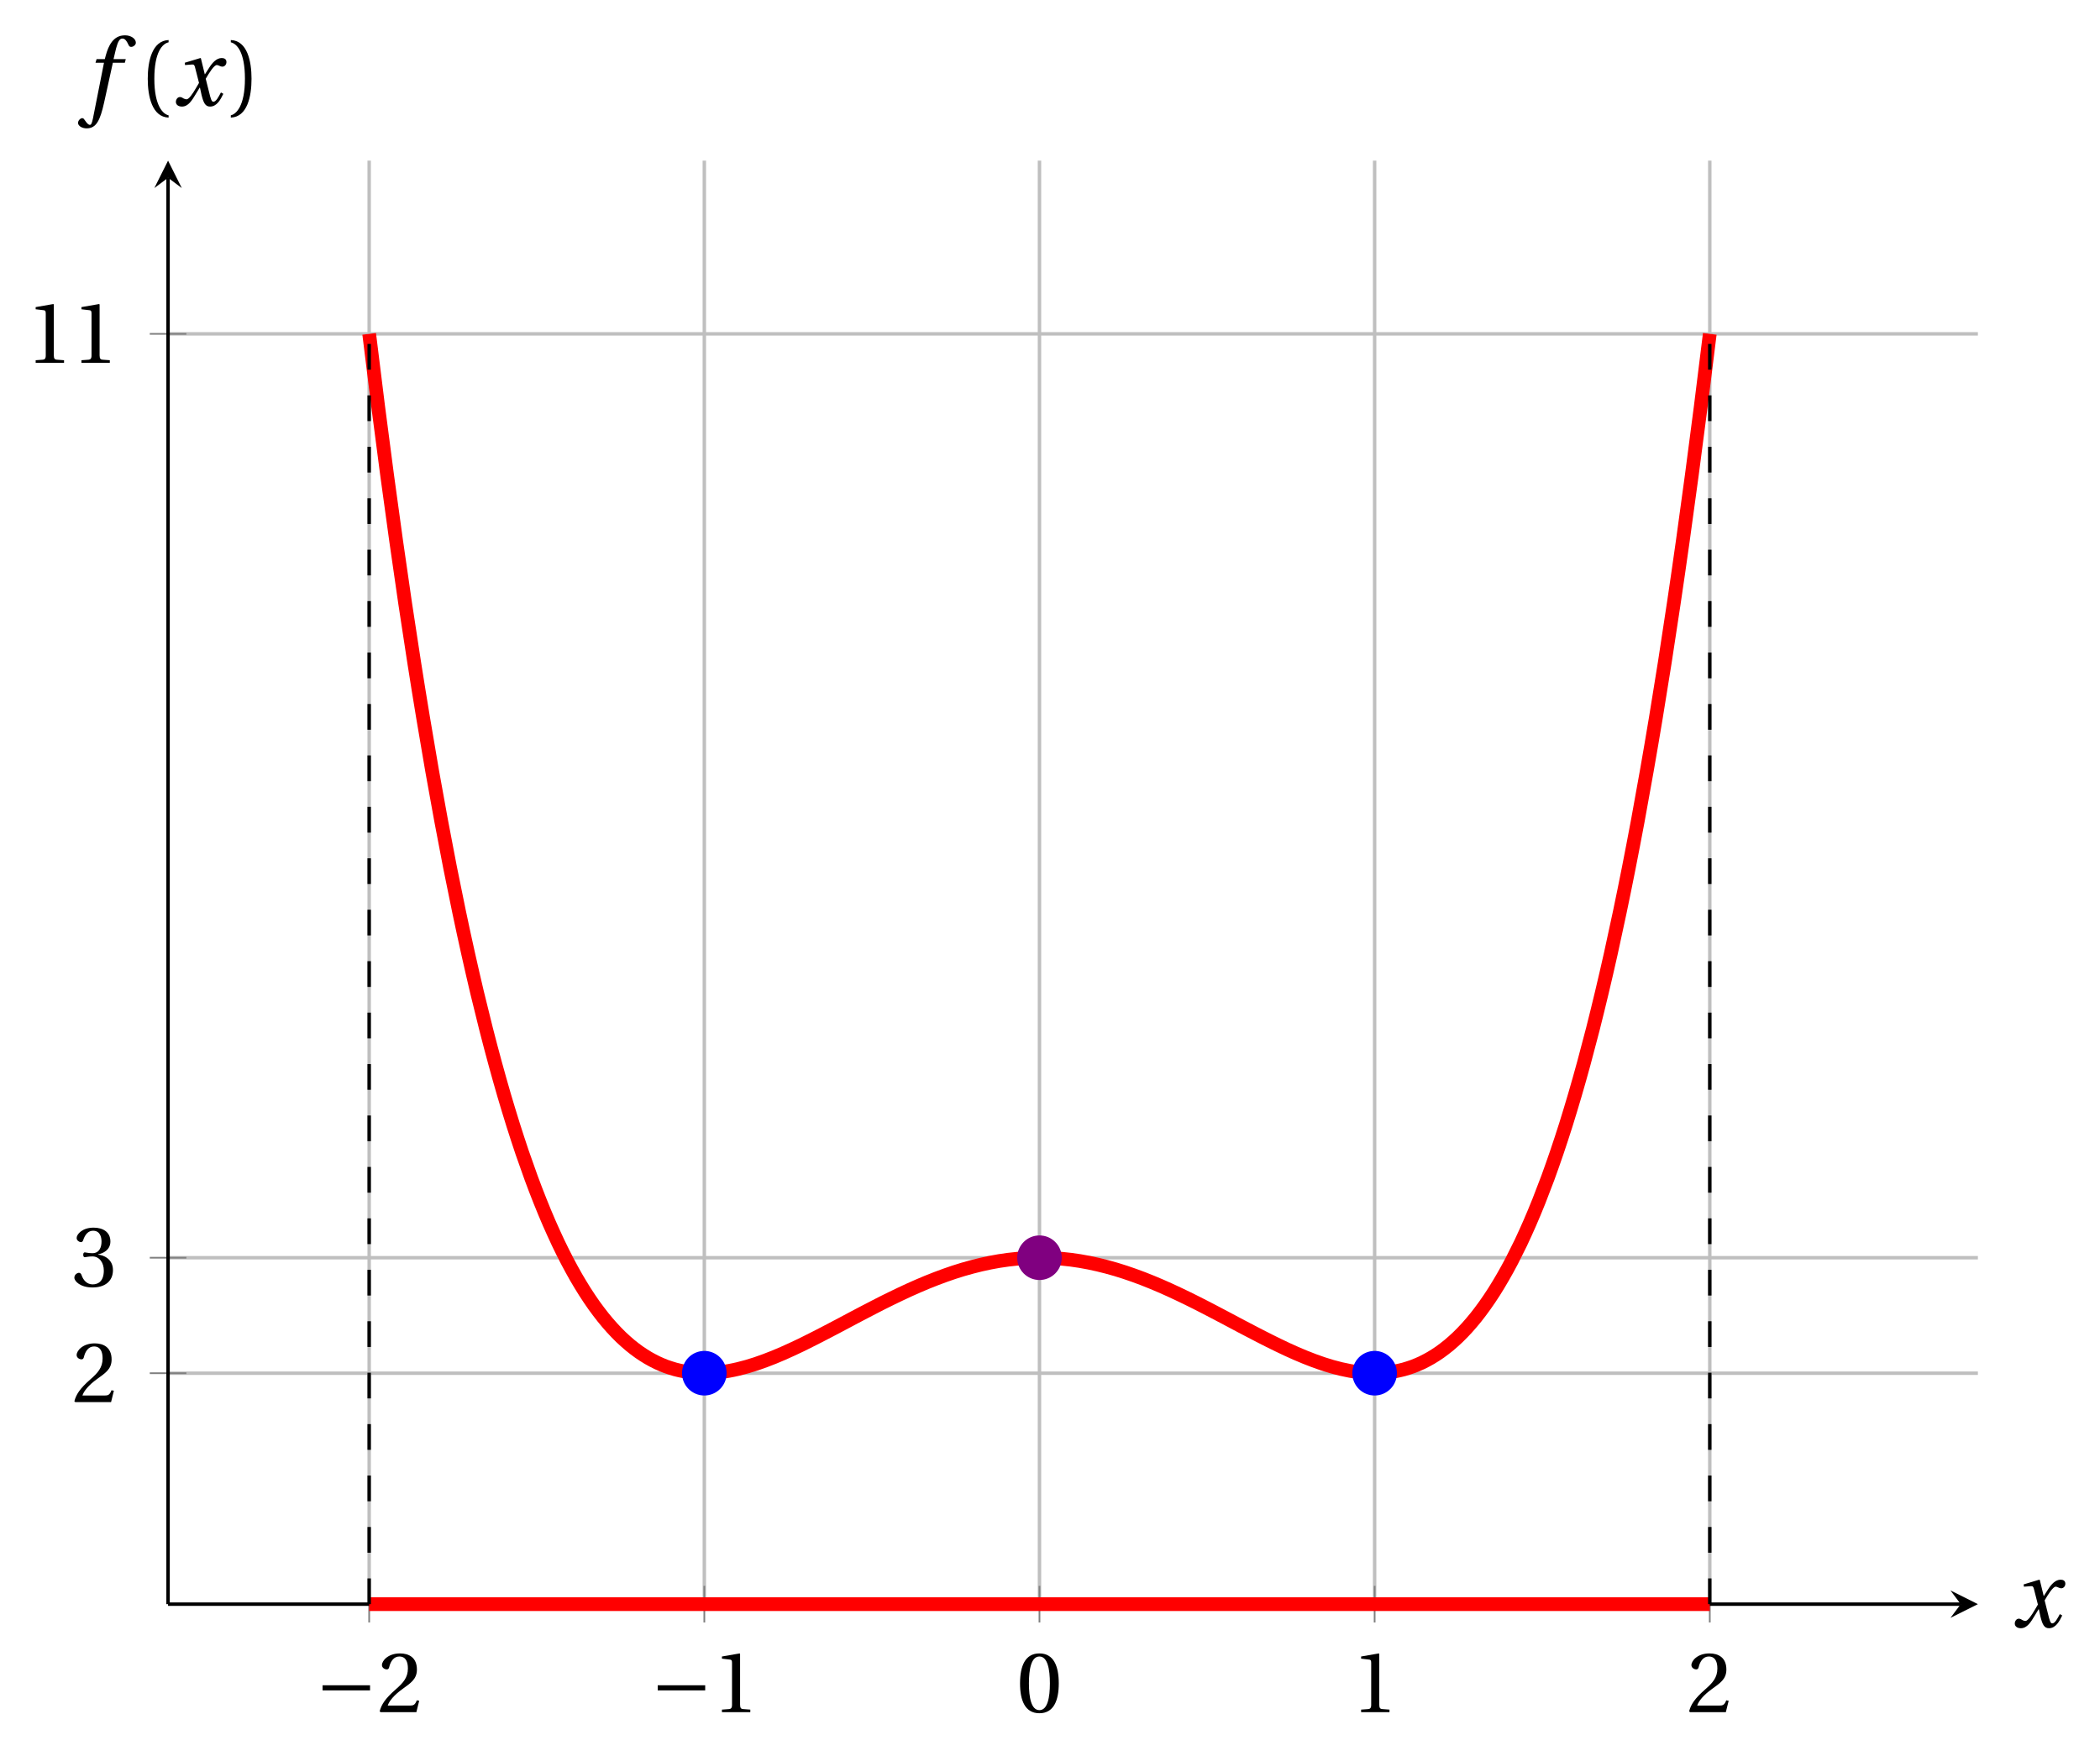
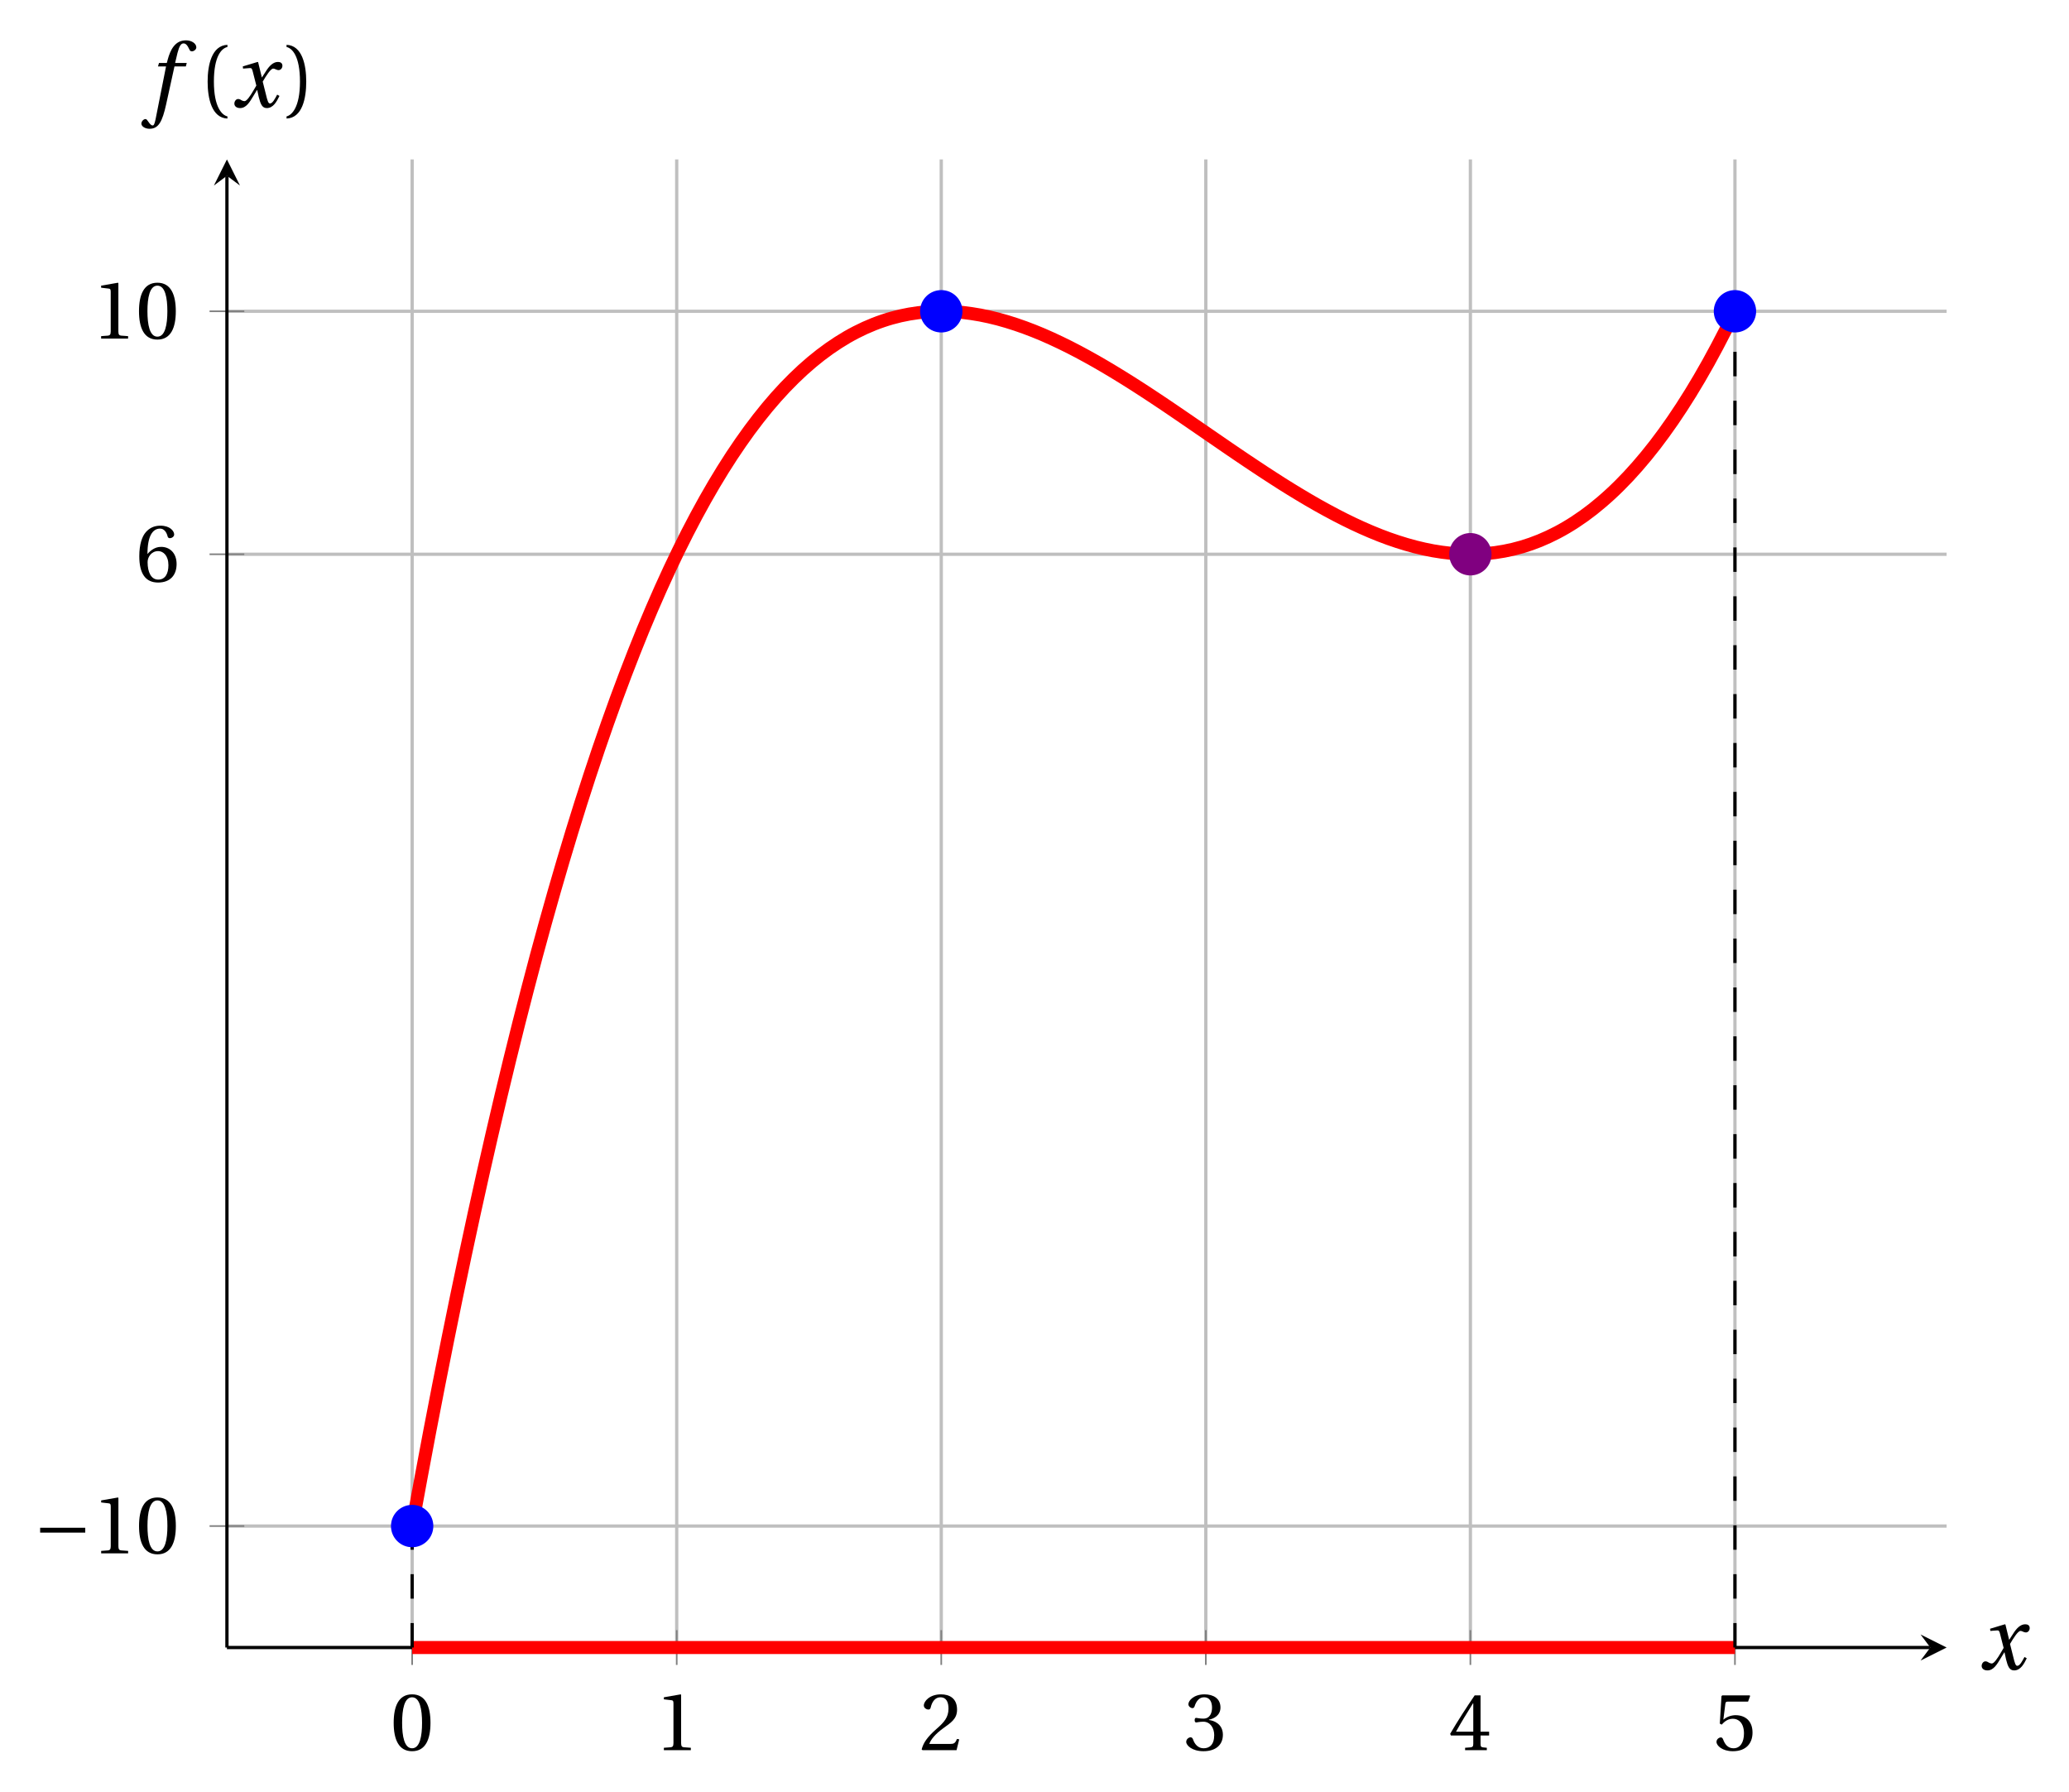
- <svg xmlns="http://www.w3.org/2000/svg" xmlns:xlink="http://www.w3.org/1999/xlink" width="244pt" height="204pt" viewBox="0 0 244 204">
+ <svg xmlns="http://www.w3.org/2000/svg" xmlns:xlink="http://www.w3.org/1999/xlink" width="253pt" height="219pt" viewBox="0 0 253 219">
  <defs>
    <g>
      <g id="glyph-0-0">
-         <path d="M 6.375 -2.531 L 6.375 -3.125 L 0.859 -3.125 L 0.859 -2.531 Z M 6.375 -2.531 " />
+         <path d="M 2.656 -6.469 C 3.609 -6.469 3.875 -4.984 3.875 -3.344 C 3.875 -1.719 3.609 -0.234 2.656 -0.234 C 1.703 -0.234 1.438 -1.719 1.438 -3.344 C 1.438 -4.984 1.703 -6.469 2.656 -6.469 Z M 2.656 -6.828 C 1 -6.828 0.406 -5.359 0.406 -3.344 C 0.406 -1.344 1 0.125 2.656 0.125 C 4.312 0.125 4.906 -1.344 4.906 -3.344 C 4.906 -5.359 4.312 -6.828 2.656 -6.828 Z M 2.656 -6.828 " />
+       </g>
+       <g id="glyph-0-1">
+         <path d="M 4.391 0 L 4.391 -0.297 L 3.547 -0.359 C 3.328 -0.375 3.203 -0.469 3.203 -0.859 L 3.203 -6.766 L 3.156 -6.828 L 1.094 -6.469 L 1.094 -6.219 L 2.031 -6.109 C 2.203 -6.094 2.266 -6.016 2.266 -5.719 L 2.266 -0.859 C 2.266 -0.656 2.234 -0.547 2.172 -0.469 C 2.125 -0.406 2.047 -0.375 1.938 -0.359 L 1.094 -0.297 L 1.094 0 Z M 4.391 0 " />
+       </g>
+       <g id="glyph-0-2">
+         <path d="M 4.859 -1.328 L 4.578 -1.375 C 4.375 -0.828 4.172 -0.766 3.766 -0.766 L 1.203 -0.766 C 1.359 -1.281 1.953 -2 2.891 -2.672 C 3.859 -3.375 4.594 -3.828 4.594 -4.953 C 4.594 -6.344 3.672 -6.828 2.625 -6.828 C 1.25 -6.828 0.531 -5.984 0.531 -5.469 C 0.531 -5.125 0.906 -4.969 1.078 -4.969 C 1.266 -4.969 1.328 -5.062 1.375 -5.234 C 1.531 -5.922 1.922 -6.469 2.547 -6.469 C 3.328 -6.469 3.547 -5.812 3.547 -5.078 C 3.547 -4.016 3 -3.406 2.125 -2.641 C 0.891 -1.562 0.469 -0.875 0.266 -0.094 L 0.375 0 L 4.531 0 Z M 4.859 -1.328 " />
+       </g>
+       <g id="glyph-0-3">
+         <path d="M 1.297 -3.672 C 1.297 -3.5 1.359 -3.391 1.484 -3.391 C 1.609 -3.391 1.875 -3.484 2.359 -3.484 C 3.203 -3.484 3.688 -2.719 3.688 -1.844 C 3.688 -0.656 3.094 -0.234 2.391 -0.234 C 1.719 -0.234 1.297 -0.734 1.109 -1.297 C 1.047 -1.484 0.938 -1.578 0.797 -1.578 C 0.625 -1.578 0.266 -1.391 0.266 -1.016 C 0.266 -0.594 0.969 0.125 2.375 0.125 C 3.828 0.125 4.75 -0.609 4.75 -1.891 C 4.75 -3.234 3.594 -3.641 3.047 -3.688 L 3.047 -3.734 C 3.578 -3.828 4.453 -4.219 4.453 -5.219 C 4.453 -6.328 3.578 -6.828 2.5 -6.828 C 1.188 -6.828 0.531 -6.062 0.531 -5.625 C 0.531 -5.312 0.875 -5.141 1.016 -5.141 C 1.156 -5.141 1.234 -5.219 1.281 -5.344 C 1.5 -6.031 1.875 -6.469 2.438 -6.469 C 3.234 -6.469 3.422 -5.766 3.422 -5.203 C 3.422 -4.609 3.203 -3.859 2.359 -3.859 C 1.875 -3.859 1.609 -3.953 1.484 -3.953 C 1.359 -3.953 1.297 -3.859 1.297 -3.672 Z M 1.297 -3.672 " />
+       </g>
+       <g id="glyph-0-4">
+         <path d="M 3.016 -1.797 L 3.016 -0.766 C 3.016 -0.438 2.906 -0.375 2.656 -0.344 L 2.016 -0.297 L 2.016 0 L 4.672 0 L 4.672 -0.297 L 4.219 -0.344 C 3.984 -0.375 3.906 -0.438 3.906 -0.766 L 3.906 -1.797 L 4.953 -1.797 L 4.953 -2.266 L 3.906 -2.266 L 3.906 -6.703 L 3.188 -6.703 C 2.234 -5.312 1.109 -3.578 0.188 -2 L 0.281 -1.797 Z M 0.906 -2.266 C 1.516 -3.359 2.219 -4.516 2.984 -5.734 L 3.016 -5.734 L 3.016 -2.266 Z M 0.906 -2.266 " />
+       </g>
+       <g id="glyph-0-5">
+         <path d="M 4.266 -5.938 L 4.516 -6.625 L 4.469 -6.703 L 1.109 -6.703 L 1.016 -6.609 L 0.812 -3.25 L 1.047 -3.125 C 1.469 -3.609 1.891 -3.844 2.422 -3.844 C 3.062 -3.844 3.766 -3.375 3.766 -2.047 C 3.766 -1.016 3.344 -0.234 2.484 -0.234 C 1.781 -0.234 1.422 -0.75 1.219 -1.312 C 1.156 -1.469 1.078 -1.562 0.938 -1.562 C 0.734 -1.562 0.406 -1.359 0.406 -1.016 C 0.406 -0.562 1.109 0.125 2.406 0.125 C 4.062 0.125 4.812 -0.875 4.812 -2.156 C 4.812 -3.562 3.938 -4.281 2.734 -4.281 C 2.188 -4.281 1.594 -4.047 1.281 -3.75 L 1.25 -3.766 L 1.484 -5.641 C 1.516 -5.891 1.578 -5.938 1.781 -5.938 Z M 4.266 -5.938 " />
+       </g>
+       <g id="glyph-0-6">
+         <path d="M 2.734 0.125 C 4.219 0.125 5 -0.781 5 -2.141 C 5 -3.5 4.141 -4.25 3.094 -4.234 C 2.328 -4.25 1.719 -3.703 1.453 -3.375 L 1.438 -3.375 C 1.438 -5.578 2.078 -6.469 2.984 -6.469 C 3.438 -6.469 3.766 -6.078 3.906 -5.5 C 3.938 -5.391 4.016 -5.297 4.172 -5.297 C 4.391 -5.297 4.703 -5.469 4.703 -5.75 C 4.703 -6.156 4.219 -6.828 3.016 -6.828 C 2.219 -6.828 1.656 -6.516 1.234 -6.031 C 0.781 -5.516 0.438 -4.547 0.438 -3.094 C 0.438 -0.938 1.219 0.125 2.734 0.125 Z M 2.75 -3.719 C 3.375 -3.719 4 -3.156 4 -2 C 4 -0.938 3.594 -0.234 2.75 -0.234 C 1.875 -0.234 1.453 -1.156 1.453 -2.375 C 1.453 -2.984 1.906 -3.719 2.75 -3.719 Z M 2.75 -3.719 " />
      </g>
      <g id="glyph-1-0">
-         <path d="M 4.859 -1.328 L 4.578 -1.375 C 4.375 -0.828 4.172 -0.766 3.766 -0.766 L 1.203 -0.766 C 1.359 -1.281 1.953 -2 2.891 -2.672 C 3.859 -3.375 4.594 -3.828 4.594 -4.953 C 4.594 -6.344 3.672 -6.828 2.625 -6.828 C 1.25 -6.828 0.531 -5.984 0.531 -5.469 C 0.531 -5.125 0.906 -4.969 1.078 -4.969 C 1.266 -4.969 1.328 -5.062 1.375 -5.234 C 1.531 -5.922 1.922 -6.469 2.547 -6.469 C 3.328 -6.469 3.547 -5.812 3.547 -5.078 C 3.547 -4.016 3 -3.406 2.125 -2.641 C 0.891 -1.562 0.469 -0.875 0.266 -0.094 L 0.375 0 L 4.531 0 Z M 4.859 -1.328 " />
-       </g>
-       <g id="glyph-1-1">
-         <path d="M 4.391 0 L 4.391 -0.297 L 3.547 -0.359 C 3.328 -0.375 3.203 -0.469 3.203 -0.859 L 3.203 -6.766 L 3.156 -6.828 L 1.094 -6.469 L 1.094 -6.219 L 2.031 -6.109 C 2.203 -6.094 2.266 -6.016 2.266 -5.719 L 2.266 -0.859 C 2.266 -0.656 2.234 -0.547 2.172 -0.469 C 2.125 -0.406 2.047 -0.375 1.938 -0.359 L 1.094 -0.297 L 1.094 0 Z M 4.391 0 " />
-       </g>
-       <g id="glyph-1-2">
-         <path d="M 2.656 -6.469 C 3.609 -6.469 3.875 -4.984 3.875 -3.344 C 3.875 -1.719 3.609 -0.234 2.656 -0.234 C 1.703 -0.234 1.438 -1.719 1.438 -3.344 C 1.438 -4.984 1.703 -6.469 2.656 -6.469 Z M 2.656 -6.828 C 1 -6.828 0.406 -5.359 0.406 -3.344 C 0.406 -1.344 1 0.125 2.656 0.125 C 4.312 0.125 4.906 -1.344 4.906 -3.344 C 4.906 -5.359 4.312 -6.828 2.656 -6.828 Z M 2.656 -6.828 " />
-       </g>
-       <g id="glyph-1-3">
-         <path d="M 1.297 -3.672 C 1.297 -3.5 1.359 -3.391 1.484 -3.391 C 1.609 -3.391 1.875 -3.484 2.359 -3.484 C 3.203 -3.484 3.688 -2.719 3.688 -1.844 C 3.688 -0.656 3.094 -0.234 2.391 -0.234 C 1.719 -0.234 1.297 -0.734 1.109 -1.297 C 1.047 -1.484 0.938 -1.578 0.797 -1.578 C 0.625 -1.578 0.266 -1.391 0.266 -1.016 C 0.266 -0.594 0.969 0.125 2.375 0.125 C 3.828 0.125 4.75 -0.609 4.75 -1.891 C 4.75 -3.234 3.594 -3.641 3.047 -3.688 L 3.047 -3.734 C 3.578 -3.828 4.453 -4.219 4.453 -5.219 C 4.453 -6.328 3.578 -6.828 2.5 -6.828 C 1.188 -6.828 0.531 -6.062 0.531 -5.625 C 0.531 -5.312 0.875 -5.141 1.016 -5.141 C 1.156 -5.141 1.234 -5.219 1.281 -5.344 C 1.5 -6.031 1.875 -6.469 2.438 -6.469 C 3.234 -6.469 3.422 -5.766 3.422 -5.203 C 3.422 -4.609 3.203 -3.859 2.359 -3.859 C 1.875 -3.859 1.609 -3.953 1.484 -3.953 C 1.359 -3.953 1.297 -3.859 1.297 -3.672 Z M 1.297 -3.672 " />
+         <path d="M 6.375 -2.531 L 6.375 -3.125 L 0.859 -3.125 L 0.859 -2.531 Z M 6.375 -2.531 " />
      </g>
      <g id="glyph-2-0">
        <path d="M 5.578 -1.516 C 5.312 -1.016 5.016 -0.438 4.703 -0.438 C 4.5 -0.438 4.406 -0.688 4.172 -1.672 L 3.812 -3.109 C 4.219 -3.812 4.781 -4.703 5.094 -4.703 C 5.188 -4.703 5.281 -4.672 5.406 -4.609 C 5.516 -4.562 5.625 -4.516 5.75 -4.516 C 6 -4.516 6.219 -4.75 6.219 -5.047 C 6.219 -5.391 5.969 -5.516 5.672 -5.516 C 5.078 -5.516 4.594 -5 4.203 -4.375 L 3.719 -3.625 L 3.703 -3.625 L 3.25 -5.484 L 3.188 -5.516 L 1.375 -4.969 L 1.406 -4.703 L 2.234 -4.766 C 2.438 -4.781 2.516 -4.719 2.625 -4.219 L 3.031 -2.625 L 2.719 -2.094 C 2.25 -1.281 1.844 -0.719 1.578 -0.719 C 1.469 -0.719 1.359 -0.766 1.25 -0.812 C 1.141 -0.875 1 -0.984 0.812 -0.984 C 0.531 -0.984 0.344 -0.688 0.344 -0.422 C 0.344 -0.109 0.609 0.125 1.047 0.125 C 1.797 0.125 2.219 -0.609 2.672 -1.359 L 3.109 -2.078 L 3.141 -2.078 L 3.328 -1.219 C 3.547 -0.344 3.75 0.125 4.312 0.125 C 5.109 0.125 5.531 -0.688 5.859 -1.359 Z M 5.578 -1.516 " />
      </g>
      <g id="glyph-2-1">
        <path d="M 4.75 -5.391 L 3.328 -5.391 L 3.625 -6.641 C 3.844 -7.469 4.047 -7.781 4.359 -7.781 C 4.656 -7.781 4.844 -7.531 5.094 -7 C 5.141 -6.891 5.219 -6.812 5.391 -6.812 C 5.609 -6.812 5.922 -7.031 5.922 -7.297 C 5.922 -7.781 5.328 -8.156 4.672 -8.156 C 3.953 -8.156 3.5 -7.859 3.141 -7.406 C 2.797 -6.969 2.578 -6.375 2.422 -5.797 L 2.312 -5.391 L 1.359 -5.391 L 1.234 -4.969 L 2.219 -4.969 L 0.938 1.5 C 0.797 2.188 0.688 2.25 0.578 2.25 C 0.469 2.25 0.297 2.172 0 1.719 C -0.078 1.609 -0.156 1.469 -0.297 1.469 C -0.531 1.469 -0.797 1.75 -0.797 2.031 C -0.781 2.391 -0.312 2.656 0.203 2.656 C 1.312 2.656 1.766 1.766 2.234 -0.344 L 3.25 -4.969 L 4.641 -4.969 Z M 4.75 -5.391 " />
      </g>
      <g id="glyph-3-0">
        <path d="M 1.922 -3.109 C 1.922 -6.25 2.875 -7.188 3.578 -7.344 L 3.578 -7.609 C 1.656 -7.531 1.156 -5.141 1.156 -3.109 C 1.156 -1.062 1.656 1.328 3.578 1.406 L 3.578 1.141 C 2.938 1 1.922 0.062 1.922 -3.109 Z M 1.922 -3.109 " />
      </g>
      <g id="glyph-3-1">
        <path d="M 1.922 -3.109 C 1.922 0.062 0.906 1 0.281 1.141 L 0.281 1.406 C 2.203 1.328 2.688 -1.062 2.688 -3.109 C 2.688 -5.141 2.203 -7.531 0.281 -7.609 L 0.281 -7.344 C 0.969 -7.188 1.922 -6.25 1.922 -3.109 Z M 1.922 -3.109 " />
      </g>
    </g>
  </defs>
-   <path fill="none" stroke-width="0.399" stroke-linecap="butt" stroke-linejoin="miter" stroke="rgb(75%, 75%, 75%)" stroke-opacity="1" stroke-miterlimit="10" d="M 23.366 0.001 L 23.366 167.767 M 62.307 0.001 L 62.307 167.767 M 101.248 0.001 L 101.248 167.767 M 140.19 0.001 L 140.19 167.767 M 179.131 0.001 L 179.131 167.767 " transform="matrix(1, 0, 0, -1, 19.529, 186.435)" />
-   <path fill="none" stroke-width="0.399" stroke-linecap="butt" stroke-linejoin="miter" stroke="rgb(75%, 75%, 75%)" stroke-opacity="1" stroke-miterlimit="10" d="M -0.002 26.841 L 210.284 26.841 M -0.002 40.263 L 210.284 40.263 M -0.002 147.634 L 210.284 147.634 " transform="matrix(1, 0, 0, -1, 19.529, 186.435)" />
-   <path fill="none" stroke-width="0.199" stroke-linecap="butt" stroke-linejoin="miter" stroke="rgb(50%, 50%, 50%)" stroke-opacity="1" stroke-miterlimit="10" d="M 23.366 -2.127 L 23.366 2.126 M 62.307 -2.127 L 62.307 2.126 M 101.248 -2.127 L 101.248 2.126 M 140.19 -2.127 L 140.19 2.126 M 179.131 -2.127 L 179.131 2.126 " transform="matrix(1, 0, 0, -1, 19.529, 186.435)" />
-   <path fill="none" stroke-width="0.199" stroke-linecap="butt" stroke-linejoin="miter" stroke="rgb(50%, 50%, 50%)" stroke-opacity="1" stroke-miterlimit="10" d="M -2.127 26.841 L 2.127 26.841 M -2.127 40.263 L 2.127 40.263 M -2.127 147.634 L 2.127 147.634 " transform="matrix(1, 0, 0, -1, 19.529, 186.435)" />
-   <path fill="none" stroke-width="0.399" stroke-linecap="butt" stroke-linejoin="miter" stroke="rgb(0%, 0%, 0%)" stroke-opacity="1" stroke-miterlimit="10" d="M -0.002 0.001 L 208.291 0.001 " transform="matrix(1, 0, 0, -1, 19.529, 186.435)" />
-   <path fill-rule="nonzero" fill="rgb(0%, 0%, 0%)" fill-opacity="1" d="M 229.812 186.434 L 226.625 184.84 L 227.82 186.434 L 226.625 188.027 " />
-   <path fill="none" stroke-width="0.399" stroke-linecap="butt" stroke-linejoin="miter" stroke="rgb(0%, 0%, 0%)" stroke-opacity="1" stroke-miterlimit="10" d="M -0.002 0.001 L -0.002 165.775 " transform="matrix(1, 0, 0, -1, 19.529, 186.435)" />
-   <path fill-rule="nonzero" fill="rgb(0%, 0%, 0%)" fill-opacity="1" d="M 19.527 18.668 L 17.934 21.855 L 19.527 20.66 L 21.121 21.855 " />
+   <path fill="none" stroke-width="0.399" stroke-linecap="butt" stroke-linejoin="miter" stroke="rgb(75%, 75%, 75%)" stroke-opacity="1" stroke-miterlimit="10" d="M 22.647 0.001 L 22.647 181.943 M 54.999 0.001 L 54.999 181.943 M 87.347 0.001 L 87.347 181.943 M 119.698 0.001 L 119.698 181.943 M 152.05 0.001 L 152.05 181.943 M 184.401 0.001 L 184.401 181.943 " transform="matrix(1, 0, 0, -1, 27.751, 201.435)" />
+   <path fill="none" stroke-width="0.399" stroke-linecap="butt" stroke-linejoin="miter" stroke="rgb(75%, 75%, 75%)" stroke-opacity="1" stroke-miterlimit="10" d="M -0.001 14.853 L 210.284 14.853 M -0.001 133.669 L 210.284 133.669 M -0.001 163.376 L 210.284 163.376 " transform="matrix(1, 0, 0, -1, 27.751, 201.435)" />
+   <path fill="none" stroke-width="0.199" stroke-linecap="butt" stroke-linejoin="miter" stroke="rgb(50%, 50%, 50%)" stroke-opacity="1" stroke-miterlimit="10" d="M 22.647 -2.127 L 22.647 2.126 M 54.999 -2.127 L 54.999 2.126 M 87.347 -2.127 L 87.347 2.126 M 119.698 -2.127 L 119.698 2.126 M 152.05 -2.127 L 152.05 2.126 M 184.401 -2.127 L 184.401 2.126 " transform="matrix(1, 0, 0, -1, 27.751, 201.435)" />
+   <path fill="none" stroke-width="0.199" stroke-linecap="butt" stroke-linejoin="miter" stroke="rgb(50%, 50%, 50%)" stroke-opacity="1" stroke-miterlimit="10" d="M -2.126 14.853 L 2.124 14.853 M -2.126 133.669 L 2.124 133.669 M -2.126 163.376 L 2.124 163.376 " transform="matrix(1, 0, 0, -1, 27.751, 201.435)" />
+   <path fill="none" stroke-width="0.399" stroke-linecap="butt" stroke-linejoin="miter" stroke="rgb(0%, 0%, 0%)" stroke-opacity="1" stroke-miterlimit="10" d="M -0.001 0.001 L 208.292 0.001 " transform="matrix(1, 0, 0, -1, 27.751, 201.435)" />
+   <path fill-rule="nonzero" fill="rgb(0%, 0%, 0%)" fill-opacity="1" d="M 238.035 201.434 L 234.848 199.84 L 236.043 201.434 L 234.848 203.027 " />
+   <path fill="none" stroke-width="0.399" stroke-linecap="butt" stroke-linejoin="miter" stroke="rgb(0%, 0%, 0%)" stroke-opacity="1" stroke-miterlimit="10" d="M -0.001 0.001 L -0.001 179.947 " transform="matrix(1, 0, 0, -1, 27.751, 201.435)" />
+   <path fill-rule="nonzero" fill="rgb(0%, 0%, 0%)" fill-opacity="1" d="M 27.75 19.492 L 26.156 22.684 L 27.75 21.488 L 29.344 22.684 " />
  <g fill="rgb(0%, 0%, 0%)" fill-opacity="1">
-     <use xlink:href="#glyph-0-0" x="36.621" y="198.987" />
+     <use xlink:href="#glyph-0-0" x="47.734" y="213.987" />
  </g>
  <g fill="rgb(0%, 0%, 0%)" fill-opacity="1">
-     <use xlink:href="#glyph-1-0" x="43.847" y="198.987" />
+     <use xlink:href="#glyph-0-1" x="80.085" y="213.987" />
  </g>
  <g fill="rgb(0%, 0%, 0%)" fill-opacity="1">
-     <use xlink:href="#glyph-0-0" x="75.562" y="198.987" />
+     <use xlink:href="#glyph-0-2" x="112.436" y="213.987" />
  </g>
  <g fill="rgb(0%, 0%, 0%)" fill-opacity="1">
-     <use xlink:href="#glyph-1-1" x="82.788" y="198.987" />
+     <use xlink:href="#glyph-0-3" x="144.787" y="213.987" />
  </g>
  <g fill="rgb(0%, 0%, 0%)" fill-opacity="1">
-     <use xlink:href="#glyph-1-2" x="118.113" y="198.987" />
+     <use xlink:href="#glyph-0-4" x="177.138" y="213.987" />
  </g>
  <g fill="rgb(0%, 0%, 0%)" fill-opacity="1">
-     <use xlink:href="#glyph-1-1" x="157.054" y="198.987" />
+     <use xlink:href="#glyph-0-5" x="209.489" y="213.987" />
  </g>
  <g fill="rgb(0%, 0%, 0%)" fill-opacity="1">
-     <use xlink:href="#glyph-1-0" x="195.995" y="198.987" />
+     <use xlink:href="#glyph-1-0" x="4.05" y="189.916" />
  </g>
  <g fill="rgb(0%, 0%, 0%)" fill-opacity="1">
-     <use xlink:href="#glyph-1-0" x="8.374" y="162.953" />
+     <use xlink:href="#glyph-0-1" x="11.276" y="189.916" />
+     <use xlink:href="#glyph-0-0" x="16.596" y="189.916" />
  </g>
  <g fill="rgb(0%, 0%, 0%)" fill-opacity="1">
-     <use xlink:href="#glyph-1-3" x="8.374" y="149.504" />
+     <use xlink:href="#glyph-0-6" x="16.595" y="71.099" />
  </g>
  <g fill="rgb(0%, 0%, 0%)" fill-opacity="1">
-     <use xlink:href="#glyph-1-1" x="3.05" y="42.162" />
-     <use xlink:href="#glyph-1-1" x="8.369" y="42.162" />
+     <use xlink:href="#glyph-0-1" x="11.272" y="41.395" />
+     <use xlink:href="#glyph-0-0" x="16.591" y="41.395" />
  </g>
-   <path fill="none" stroke-width="1.594" stroke-linecap="butt" stroke-linejoin="miter" stroke="rgb(100%, 0%, 0%)" stroke-opacity="1" stroke-miterlimit="10" d="M 23.366 0.001 L 179.131 0.001 " transform="matrix(1, 0, 0, -1, 19.529, 186.435)" />
-   <path fill="none" stroke-width="1.594" stroke-linecap="butt" stroke-linejoin="miter" stroke="rgb(100%, 0%, 0%)" stroke-opacity="1" stroke-miterlimit="10" d="M 23.366 147.634 C 23.366 147.634 24.119 141.482 24.409 139.197 C 24.701 136.915 25.166 133.345 25.455 131.173 C 25.744 129.005 26.209 125.615 26.502 123.552 C 26.791 121.49 27.256 118.275 27.545 116.318 C 27.838 114.365 28.303 111.314 28.592 109.462 C 28.881 107.611 29.346 104.724 29.639 102.974 C 29.928 101.22 30.393 98.49 30.682 96.833 C 30.971 95.181 31.44 92.603 31.729 91.04 C 32.018 89.478 32.483 87.048 32.772 85.576 C 33.065 84.107 33.53 81.818 33.819 80.435 C 34.108 79.048 34.573 76.9 34.866 75.599 C 35.155 74.298 35.619 72.283 35.908 71.064 C 36.201 69.845 36.666 67.958 36.955 66.818 C 37.244 65.677 37.709 63.912 38.002 62.849 C 38.291 61.783 38.756 60.138 39.045 59.146 C 39.334 58.154 39.803 56.623 40.092 55.701 C 40.381 54.783 40.846 53.361 41.135 52.505 C 41.428 51.65 41.893 50.337 42.182 49.548 C 42.471 48.755 42.936 47.544 43.229 46.818 C 43.518 46.087 43.983 44.97 44.272 44.306 C 44.565 43.638 45.03 42.615 45.319 42.001 C 45.608 41.392 46.073 40.458 46.366 39.9 C 46.655 39.345 47.119 38.498 47.408 37.994 C 47.698 37.49 48.166 36.72 48.455 36.267 C 48.744 35.81 49.209 35.123 49.498 34.716 C 49.791 34.306 50.256 33.693 50.545 33.33 C 50.834 32.966 51.299 32.423 51.592 32.103 C 51.881 31.783 52.346 31.306 52.635 31.025 C 52.928 30.747 53.393 30.333 53.682 30.091 C 53.971 29.849 54.436 29.497 54.729 29.29 C 55.018 29.087 55.483 28.79 55.772 28.619 C 56.061 28.447 56.53 28.205 56.819 28.064 C 57.108 27.927 57.573 27.732 57.862 27.622 C 58.155 27.517 58.619 27.369 58.908 27.287 C 59.198 27.208 59.662 27.103 59.955 27.052 C 60.244 26.997 60.709 26.935 60.998 26.904 C 61.291 26.876 61.756 26.849 62.045 26.845 C 62.334 26.841 62.799 26.849 63.092 26.865 C 63.381 26.88 63.846 26.919 64.135 26.955 C 64.424 26.99 64.893 27.06 65.182 27.115 C 65.471 27.165 65.936 27.263 66.225 27.333 C 66.518 27.404 66.983 27.525 67.272 27.607 C 67.561 27.693 68.026 27.837 68.319 27.931 C 68.608 28.029 69.073 28.193 69.362 28.302 C 69.655 28.408 70.119 28.591 70.409 28.708 C 70.698 28.826 71.162 29.025 71.455 29.15 C 71.744 29.275 72.209 29.486 72.498 29.622 C 72.787 29.755 73.252 29.978 73.545 30.115 C 73.834 30.255 74.299 30.486 74.588 30.634 C 74.881 30.779 75.346 31.013 75.635 31.165 C 75.924 31.314 76.389 31.556 76.682 31.708 C 76.971 31.857 77.436 32.103 77.725 32.255 C 78.018 32.412 78.483 32.658 78.772 32.81 C 79.061 32.966 79.526 33.212 79.815 33.365 C 80.108 33.517 80.573 33.763 80.862 33.915 C 81.151 34.068 81.616 34.31 81.909 34.458 C 82.198 34.611 82.662 34.845 82.951 34.994 C 83.244 35.138 83.709 35.373 83.998 35.513 C 84.287 35.658 84.752 35.88 85.045 36.017 C 85.334 36.158 85.799 36.373 86.088 36.505 C 86.377 36.638 86.846 36.845 87.135 36.97 C 87.424 37.095 87.889 37.294 88.178 37.412 C 88.471 37.529 88.936 37.716 89.225 37.826 C 89.514 37.939 89.979 38.111 90.272 38.216 C 90.561 38.318 91.026 38.478 91.315 38.576 C 91.608 38.669 92.073 38.818 92.362 38.904 C 92.651 38.99 93.116 39.123 93.409 39.197 C 93.698 39.275 94.162 39.392 94.451 39.458 C 94.741 39.525 95.209 39.626 95.498 39.685 C 95.787 39.744 96.252 39.83 96.541 39.876 C 96.834 39.923 97.299 39.99 97.588 40.029 C 97.877 40.064 98.342 40.119 98.635 40.142 C 98.924 40.169 99.389 40.205 99.678 40.22 C 99.971 40.236 100.436 40.255 100.725 40.259 C 101.014 40.263 101.479 40.263 101.772 40.259 C 102.061 40.255 102.526 40.236 102.815 40.22 C 103.104 40.205 103.573 40.169 103.862 40.142 C 104.151 40.119 104.616 40.064 104.905 40.029 C 105.198 39.99 105.662 39.923 105.951 39.876 C 106.241 39.83 106.705 39.744 106.998 39.685 C 107.287 39.626 107.752 39.529 108.041 39.458 C 108.334 39.392 108.799 39.275 109.088 39.197 C 109.377 39.123 109.842 38.99 110.135 38.904 C 110.424 38.818 110.889 38.669 111.178 38.576 C 111.467 38.478 111.936 38.318 112.225 38.216 C 112.514 38.111 112.979 37.939 113.268 37.83 C 113.561 37.716 114.026 37.529 114.315 37.412 C 114.604 37.294 115.069 37.095 115.362 36.97 C 115.651 36.845 116.116 36.638 116.405 36.505 C 116.698 36.373 117.162 36.158 117.451 36.017 C 117.741 35.88 118.205 35.658 118.498 35.513 C 118.787 35.373 119.252 35.138 119.541 34.994 C 119.83 34.849 120.299 34.611 120.588 34.458 C 120.877 34.31 121.342 34.068 121.631 33.915 C 121.924 33.763 122.389 33.517 122.678 33.365 C 122.967 33.212 123.432 32.966 123.725 32.81 C 124.014 32.658 124.479 32.412 124.768 32.255 C 125.061 32.103 125.526 31.857 125.815 31.708 C 126.104 31.556 126.569 31.314 126.862 31.165 C 127.151 31.013 127.616 30.779 127.905 30.634 C 128.194 30.486 128.662 30.255 128.951 30.119 C 129.241 29.978 129.705 29.755 129.994 29.622 C 130.287 29.486 130.752 29.275 131.041 29.15 C 131.33 29.025 131.795 28.826 132.088 28.708 C 132.377 28.591 132.842 28.408 133.131 28.302 C 133.424 28.193 133.889 28.029 134.178 27.931 C 134.467 27.837 134.932 27.693 135.225 27.607 C 135.514 27.525 135.979 27.404 136.268 27.333 C 136.557 27.263 137.026 27.165 137.315 27.115 C 137.604 27.06 138.069 26.99 138.358 26.955 C 138.651 26.919 139.116 26.88 139.405 26.865 C 139.694 26.849 140.159 26.841 140.451 26.845 C 140.741 26.849 141.205 26.876 141.494 26.904 C 141.787 26.935 142.252 26.997 142.541 27.052 C 142.83 27.103 143.295 27.208 143.588 27.287 C 143.877 27.369 144.342 27.517 144.631 27.622 C 144.92 27.732 145.389 27.927 145.678 28.064 C 145.967 28.205 146.432 28.447 146.721 28.619 C 147.014 28.787 147.479 29.087 147.768 29.29 C 148.057 29.497 148.522 29.849 148.815 30.091 C 149.104 30.333 149.569 30.747 149.858 31.025 C 150.151 31.306 150.616 31.783 150.905 32.103 C 151.194 32.423 151.659 32.966 151.951 33.33 C 152.241 33.693 152.705 34.306 152.994 34.716 C 153.284 35.123 153.752 35.81 154.041 36.267 C 154.33 36.72 154.795 37.486 155.084 37.994 C 155.377 38.498 155.842 39.345 156.131 39.9 C 156.42 40.458 156.885 41.392 157.178 42.001 C 157.467 42.615 157.932 43.634 158.221 44.302 C 158.514 44.97 158.979 46.087 159.268 46.814 C 159.557 47.544 160.022 48.755 160.315 49.544 C 160.604 50.333 161.069 51.65 161.358 52.505 C 161.647 53.357 162.116 54.779 162.405 55.701 C 162.694 56.623 163.159 58.154 163.448 59.146 C 163.741 60.138 164.205 61.783 164.494 62.849 C 164.784 63.912 165.248 65.677 165.541 66.818 C 165.83 67.958 166.295 69.845 166.584 71.064 C 166.877 72.283 167.342 74.298 167.631 75.599 C 167.92 76.9 168.385 79.048 168.674 80.431 C 168.967 81.818 169.432 84.103 169.721 85.576 C 170.01 87.048 170.479 89.478 170.768 91.04 C 171.057 92.603 171.522 95.177 171.811 96.833 C 172.104 98.49 172.569 101.22 172.858 102.97 C 173.147 104.724 173.612 107.611 173.905 109.462 C 174.194 111.314 174.659 114.365 174.948 116.318 C 175.241 118.275 175.705 121.49 175.994 123.552 C 176.284 125.611 176.748 129.001 177.037 131.173 C 177.33 133.345 177.795 136.912 178.084 139.197 C 178.373 141.482 179.131 147.634 179.131 147.634 " transform="matrix(1, 0, 0, -1, 19.529, 186.435)" />
-   <path fill="none" stroke-width="0.399" stroke-linecap="butt" stroke-linejoin="miter" stroke="rgb(0%, 0%, 0%)" stroke-opacity="1" stroke-dasharray="2.989 2.989" stroke-miterlimit="10" d="M 23.366 0.001 L 23.366 147.634 " transform="matrix(1, 0, 0, -1, 19.529, 186.435)" />
-   <path fill="none" stroke-width="0.399" stroke-linecap="butt" stroke-linejoin="miter" stroke="rgb(0%, 0%, 0%)" stroke-opacity="1" stroke-dasharray="2.989 2.989" stroke-miterlimit="10" d="M 179.131 0.001 L 179.131 147.634 " transform="matrix(1, 0, 0, -1, 19.529, 186.435)" />
-   <path fill-rule="nonzero" fill="rgb(50%, 0%, 50%)" fill-opacity="1" stroke-width="0.399" stroke-linecap="butt" stroke-linejoin="miter" stroke="rgb(50%, 0%, 50%)" stroke-opacity="1" stroke-miterlimit="10" d="M 103.639 40.263 C 103.639 41.583 102.569 42.654 101.248 42.654 C 99.928 42.654 98.858 41.583 98.858 40.263 C 98.858 38.943 99.928 37.873 101.248 37.873 C 102.569 37.873 103.639 38.943 103.639 40.263 Z M 103.639 40.263 " transform="matrix(1, 0, 0, -1, 19.529, 186.435)" />
-   <path fill-rule="nonzero" fill="rgb(0%, 0%, 100%)" fill-opacity="1" stroke-width="0.399" stroke-linecap="butt" stroke-linejoin="miter" stroke="rgb(0%, 0%, 100%)" stroke-opacity="1" stroke-miterlimit="10" d="M 64.698 26.841 C 64.698 28.162 63.627 29.232 62.307 29.232 C 60.987 29.232 59.916 28.162 59.916 26.841 C 59.916 25.521 60.987 24.451 62.307 24.451 C 63.627 24.451 64.698 25.521 64.698 26.841 Z M 64.698 26.841 " transform="matrix(1, 0, 0, -1, 19.529, 186.435)" />
-   <path fill-rule="nonzero" fill="rgb(0%, 0%, 100%)" fill-opacity="1" stroke-width="0.399" stroke-linecap="butt" stroke-linejoin="miter" stroke="rgb(0%, 0%, 100%)" stroke-opacity="1" stroke-miterlimit="10" d="M 142.58 26.841 C 142.58 28.162 141.51 29.232 140.19 29.232 C 138.869 29.232 137.799 28.162 137.799 26.841 C 137.799 25.521 138.869 24.451 140.19 24.451 C 141.51 24.451 142.58 25.521 142.58 26.841 Z M 142.58 26.841 " transform="matrix(1, 0, 0, -1, 19.529, 186.435)" />
+   <path fill="none" stroke-width="1.594" stroke-linecap="butt" stroke-linejoin="miter" stroke="rgb(100%, 0%, 0%)" stroke-opacity="1" stroke-miterlimit="10" d="M 22.647 0.001 L 184.401 0.001 " transform="matrix(1, 0, 0, -1, 27.751, 201.435)" />
+   <path fill="none" stroke-width="1.594" stroke-linecap="butt" stroke-linejoin="miter" stroke="rgb(100%, 0%, 0%)" stroke-opacity="1" stroke-miterlimit="10" d="M 22.647 14.853 C 22.647 14.853 23.429 19.138 23.733 20.759 C 24.034 22.376 24.515 24.939 24.815 26.517 C 25.12 28.091 25.601 30.587 25.901 32.126 C 26.202 33.662 26.686 36.091 26.987 37.587 C 27.288 39.087 27.772 41.455 28.073 42.912 C 28.374 44.365 28.858 46.669 29.159 48.087 C 29.46 49.505 29.944 51.748 30.245 53.126 C 30.546 54.505 31.03 56.685 31.331 58.025 C 31.632 59.365 32.116 61.486 32.417 62.787 C 32.718 64.091 33.202 66.15 33.503 67.415 C 33.804 68.681 34.288 70.681 34.589 71.908 C 34.89 73.138 35.37 75.076 35.675 76.271 C 35.976 77.462 36.456 79.345 36.761 80.501 C 37.062 81.658 37.542 83.482 37.843 84.603 C 38.147 85.724 38.628 87.494 38.929 88.576 C 39.229 89.662 39.714 91.376 40.015 92.427 C 40.315 93.478 40.8 95.138 41.101 96.154 C 41.401 97.169 41.886 98.775 42.187 99.759 C 42.487 100.744 42.972 102.29 43.272 103.244 C 43.573 104.193 44.058 105.689 44.358 106.607 C 44.659 107.525 45.144 108.97 45.444 109.857 C 45.745 110.744 46.229 112.138 46.53 112.99 C 46.831 113.845 47.315 115.189 47.616 116.013 C 47.917 116.833 48.401 118.126 48.702 118.919 C 49.003 119.712 49.483 120.958 49.788 121.72 C 50.089 122.478 50.569 123.677 50.87 124.408 C 51.175 125.138 51.655 126.29 51.956 126.99 C 52.257 127.693 52.741 128.798 53.042 129.47 C 53.343 130.142 53.827 131.201 54.128 131.845 C 54.429 132.49 54.913 133.501 55.214 134.119 C 55.515 134.736 55.999 135.701 56.3 136.29 C 56.601 136.88 57.085 137.802 57.386 138.365 C 57.687 138.927 58.171 139.806 58.472 140.345 C 58.772 140.88 59.257 141.716 59.558 142.228 C 59.858 142.736 60.343 143.533 60.644 144.017 C 60.944 144.501 61.429 145.255 61.729 145.716 C 62.03 146.173 62.511 146.888 62.815 147.322 C 63.116 147.755 63.597 148.435 63.897 148.841 C 64.202 149.251 64.683 149.892 64.983 150.275 C 65.284 150.662 65.769 151.263 66.069 151.626 C 66.37 151.99 66.854 152.552 67.155 152.892 C 67.456 153.232 67.94 153.755 68.241 154.076 C 68.542 154.392 69.026 154.884 69.327 155.177 C 69.628 155.474 70.112 155.931 70.413 156.205 C 70.714 156.478 71.198 156.9 71.499 157.154 C 71.8 157.408 72.284 157.798 72.585 158.029 C 72.886 158.263 73.37 158.619 73.671 158.83 C 73.972 159.044 74.456 159.369 74.757 159.56 C 75.058 159.755 75.538 160.048 75.843 160.224 C 76.144 160.396 76.624 160.662 76.925 160.814 C 77.229 160.97 77.71 161.205 78.011 161.341 C 78.315 161.478 78.796 161.685 79.097 161.802 C 79.397 161.923 79.882 162.099 80.183 162.201 C 80.483 162.306 80.968 162.455 81.269 162.54 C 81.569 162.626 82.054 162.748 82.354 162.818 C 82.655 162.888 83.14 162.986 83.44 163.037 C 83.741 163.091 84.226 163.162 84.526 163.201 C 84.827 163.24 85.311 163.287 85.612 163.31 C 85.913 163.333 86.397 163.357 86.698 163.365 C 86.999 163.376 87.483 163.376 87.784 163.373 C 88.085 163.365 88.565 163.345 88.87 163.326 C 89.171 163.31 89.651 163.267 89.952 163.236 C 90.257 163.205 90.737 163.142 91.038 163.095 C 91.343 163.052 91.823 162.97 92.124 162.915 C 92.425 162.857 92.909 162.755 93.21 162.689 C 93.511 162.619 93.995 162.501 94.296 162.423 C 94.597 162.341 95.081 162.205 95.382 162.115 C 95.683 162.025 96.167 161.873 96.468 161.771 C 96.769 161.673 97.253 161.501 97.554 161.392 C 97.854 161.283 98.339 161.099 98.64 160.978 C 98.94 160.857 99.425 160.658 99.726 160.533 C 100.026 160.404 100.511 160.189 100.811 160.052 C 101.112 159.915 101.593 159.689 101.897 159.544 C 102.198 159.4 102.679 159.162 102.979 159.013 C 103.284 158.861 103.765 158.611 104.065 158.451 C 104.37 158.29 104.851 158.033 105.151 157.865 C 105.452 157.701 105.936 157.431 106.237 157.259 C 106.538 157.087 107.022 156.806 107.323 156.63 C 107.624 156.455 108.108 156.165 108.409 155.982 C 108.71 155.802 109.194 155.505 109.495 155.318 C 109.796 155.13 110.28 154.83 110.581 154.638 C 110.882 154.447 111.366 154.138 111.667 153.943 C 111.968 153.748 112.452 153.431 112.753 153.236 C 113.054 153.037 113.538 152.716 113.839 152.517 C 114.14 152.314 114.62 151.994 114.925 151.79 C 115.226 151.587 115.706 151.259 116.007 151.056 C 116.311 150.849 116.792 150.521 117.093 150.314 C 117.397 150.107 117.878 149.775 118.179 149.568 C 118.479 149.361 118.964 149.029 119.265 148.822 C 119.565 148.615 120.05 148.283 120.351 148.076 C 120.651 147.869 121.136 147.537 121.436 147.33 C 121.737 147.123 122.222 146.79 122.522 146.583 C 122.823 146.38 123.308 146.048 123.608 145.845 C 123.909 145.642 124.394 145.314 124.694 145.111 C 124.995 144.908 125.479 144.587 125.78 144.388 C 126.081 144.185 126.565 143.869 126.866 143.669 C 127.167 143.474 127.647 143.158 127.952 142.966 C 128.253 142.771 128.733 142.462 129.034 142.271 C 129.339 142.083 129.819 141.779 130.12 141.595 C 130.425 141.408 130.905 141.115 131.206 140.935 C 131.507 140.751 131.991 140.466 132.292 140.29 C 132.593 140.115 133.077 139.833 133.378 139.665 C 133.679 139.494 134.163 139.228 134.464 139.064 C 134.765 138.9 135.249 138.638 135.55 138.482 C 135.851 138.326 136.335 138.076 136.636 137.927 C 136.936 137.775 137.421 137.54 137.722 137.396 C 138.022 137.255 138.507 137.033 138.808 136.896 C 139.108 136.759 139.593 136.548 139.894 136.423 C 140.194 136.298 140.675 136.099 140.979 135.982 C 141.28 135.865 141.761 135.685 142.061 135.576 C 142.366 135.466 142.847 135.302 143.147 135.205 C 143.452 135.103 143.933 134.955 144.233 134.869 C 144.534 134.779 145.019 134.646 145.319 134.568 C 145.62 134.49 146.104 134.376 146.405 134.31 C 146.706 134.244 147.19 134.146 147.491 134.091 C 147.792 134.037 148.276 133.962 148.577 133.919 C 148.878 133.876 149.362 133.818 149.663 133.79 C 149.964 133.759 150.448 133.724 150.749 133.708 C 151.05 133.689 151.534 133.673 151.835 133.673 C 152.136 133.669 152.62 133.677 152.921 133.689 C 153.222 133.697 153.702 133.728 154.007 133.755 C 154.308 133.779 154.788 133.833 155.089 133.873 C 155.394 133.915 155.874 133.994 156.175 134.048 C 156.479 134.107 156.96 134.208 157.261 134.279 C 157.561 134.353 158.046 134.482 158.347 134.568 C 158.647 134.658 159.132 134.814 159.433 134.919 C 159.733 135.025 160.218 135.208 160.519 135.33 C 160.819 135.455 161.304 135.665 161.604 135.806 C 161.905 135.947 162.39 136.185 162.69 136.345 C 162.991 136.501 163.476 136.771 163.776 136.951 C 164.077 137.126 164.561 137.427 164.862 137.626 C 165.163 137.822 165.647 138.154 165.948 138.369 C 166.249 138.587 166.729 138.951 167.034 139.185 C 167.335 139.423 167.815 139.818 168.116 140.076 C 168.421 140.333 168.901 140.763 169.202 141.04 C 169.507 141.318 169.987 141.783 170.288 142.083 C 170.589 142.38 171.073 142.88 171.374 143.201 C 171.675 143.525 172.159 144.056 172.46 144.404 C 172.761 144.748 173.245 145.318 173.546 145.685 C 173.847 146.052 174.331 146.658 174.632 147.048 C 174.933 147.439 175.417 148.087 175.718 148.501 C 176.019 148.915 176.503 149.599 176.804 150.037 C 177.104 150.478 177.589 151.201 177.89 151.665 C 178.19 152.126 178.675 152.892 178.976 153.38 C 179.276 153.869 179.757 154.673 180.061 155.189 C 180.362 155.705 180.843 156.548 181.147 157.091 C 181.448 157.634 181.929 158.521 182.229 159.087 C 182.534 159.658 183.015 160.587 183.315 161.181 C 183.616 161.779 184.401 163.376 184.401 163.376 " transform="matrix(1, 0, 0, -1, 27.751, 201.435)" />
+   <path fill="none" stroke-width="0.399" stroke-linecap="butt" stroke-linejoin="miter" stroke="rgb(0%, 0%, 0%)" stroke-opacity="1" stroke-dasharray="2.989 2.989" stroke-miterlimit="10" d="M 22.647 0.001 L 22.647 14.853 " transform="matrix(1, 0, 0, -1, 27.751, 201.435)" />
+   <path fill="none" stroke-width="0.399" stroke-linecap="butt" stroke-linejoin="miter" stroke="rgb(0%, 0%, 0%)" stroke-opacity="1" stroke-dasharray="2.989 2.989" stroke-miterlimit="10" d="M 184.401 0.001 L 184.401 163.376 " transform="matrix(1, 0, 0, -1, 27.751, 201.435)" />
+   <path fill-rule="nonzero" fill="rgb(50%, 0%, 50%)" fill-opacity="1" stroke-width="0.399" stroke-linecap="butt" stroke-linejoin="miter" stroke="rgb(50%, 0%, 50%)" stroke-opacity="1" stroke-miterlimit="10" d="M 154.44 133.669 C 154.44 134.99 153.37 136.064 152.05 136.064 C 150.729 136.064 149.659 134.99 149.659 133.669 C 149.659 132.349 150.729 131.279 152.05 131.279 C 153.37 131.279 154.44 132.349 154.44 133.669 Z M 154.44 133.669 " transform="matrix(1, 0, 0, -1, 27.751, 201.435)" />
+   <path fill-rule="nonzero" fill="rgb(0%, 0%, 100%)" fill-opacity="1" stroke-width="0.399" stroke-linecap="butt" stroke-linejoin="miter" stroke="rgb(0%, 0%, 100%)" stroke-opacity="1" stroke-miterlimit="10" d="M 25.038 14.853 C 25.038 16.173 23.968 17.244 22.647 17.244 C 21.327 17.244 20.257 16.173 20.257 14.853 C 20.257 13.533 21.327 12.462 22.647 12.462 C 23.968 12.462 25.038 13.533 25.038 14.853 Z M 25.038 14.853 " transform="matrix(1, 0, 0, -1, 27.751, 201.435)" />
+   <path fill-rule="nonzero" fill="rgb(0%, 0%, 100%)" fill-opacity="1" stroke-width="0.399" stroke-linecap="butt" stroke-linejoin="miter" stroke="rgb(0%, 0%, 100%)" stroke-opacity="1" stroke-miterlimit="10" d="M 89.741 163.376 C 89.741 164.697 88.671 165.767 87.347 165.767 C 86.026 165.767 84.956 164.697 84.956 163.376 C 84.956 162.056 86.026 160.986 87.347 160.986 C 88.671 160.986 89.741 162.056 89.741 163.376 Z M 89.741 163.376 " transform="matrix(1, 0, 0, -1, 27.751, 201.435)" />
+   <path fill-rule="nonzero" fill="rgb(0%, 0%, 100%)" fill-opacity="1" stroke-width="0.399" stroke-linecap="butt" stroke-linejoin="miter" stroke="rgb(0%, 0%, 100%)" stroke-opacity="1" stroke-miterlimit="10" d="M 186.792 163.376 C 186.792 164.697 185.722 165.767 184.401 165.767 C 183.081 165.767 182.011 164.697 182.011 163.376 C 182.011 162.056 183.081 160.986 184.401 160.986 C 185.722 160.986 186.792 162.056 186.792 163.376 Z M 186.792 163.376 " transform="matrix(1, 0, 0, -1, 27.751, 201.435)" />
  <g fill="rgb(0%, 0%, 0%)" fill-opacity="1">
-     <use xlink:href="#glyph-2-0" x="233.754" y="189.107" />
+     <use xlink:href="#glyph-2-0" x="241.976" y="204.107" />
  </g>
  <g fill="rgb(0%, 0%, 0%)" fill-opacity="1">
-     <use xlink:href="#glyph-2-1" x="9.863" y="12.262" />
+     <use xlink:href="#glyph-2-1" x="18.085" y="13.089" />
  </g>
  <g fill="rgb(0%, 0%, 0%)" fill-opacity="1">
-     <use xlink:href="#glyph-3-0" x="16.011" y="12.262" />
+     <use xlink:href="#glyph-3-0" x="24.233" y="13.089" />
  </g>
  <g fill="rgb(0%, 0%, 0%)" fill-opacity="1">
-     <use xlink:href="#glyph-2-0" x="20.092" y="12.262" />
+     <use xlink:href="#glyph-2-0" x="28.314" y="13.089" />
  </g>
  <g fill="rgb(0%, 0%, 0%)" fill-opacity="1">
-     <use xlink:href="#glyph-3-1" x="26.537" y="12.262" />
+     <use xlink:href="#glyph-3-1" x="34.759" y="13.089" />
  </g>
</svg>
